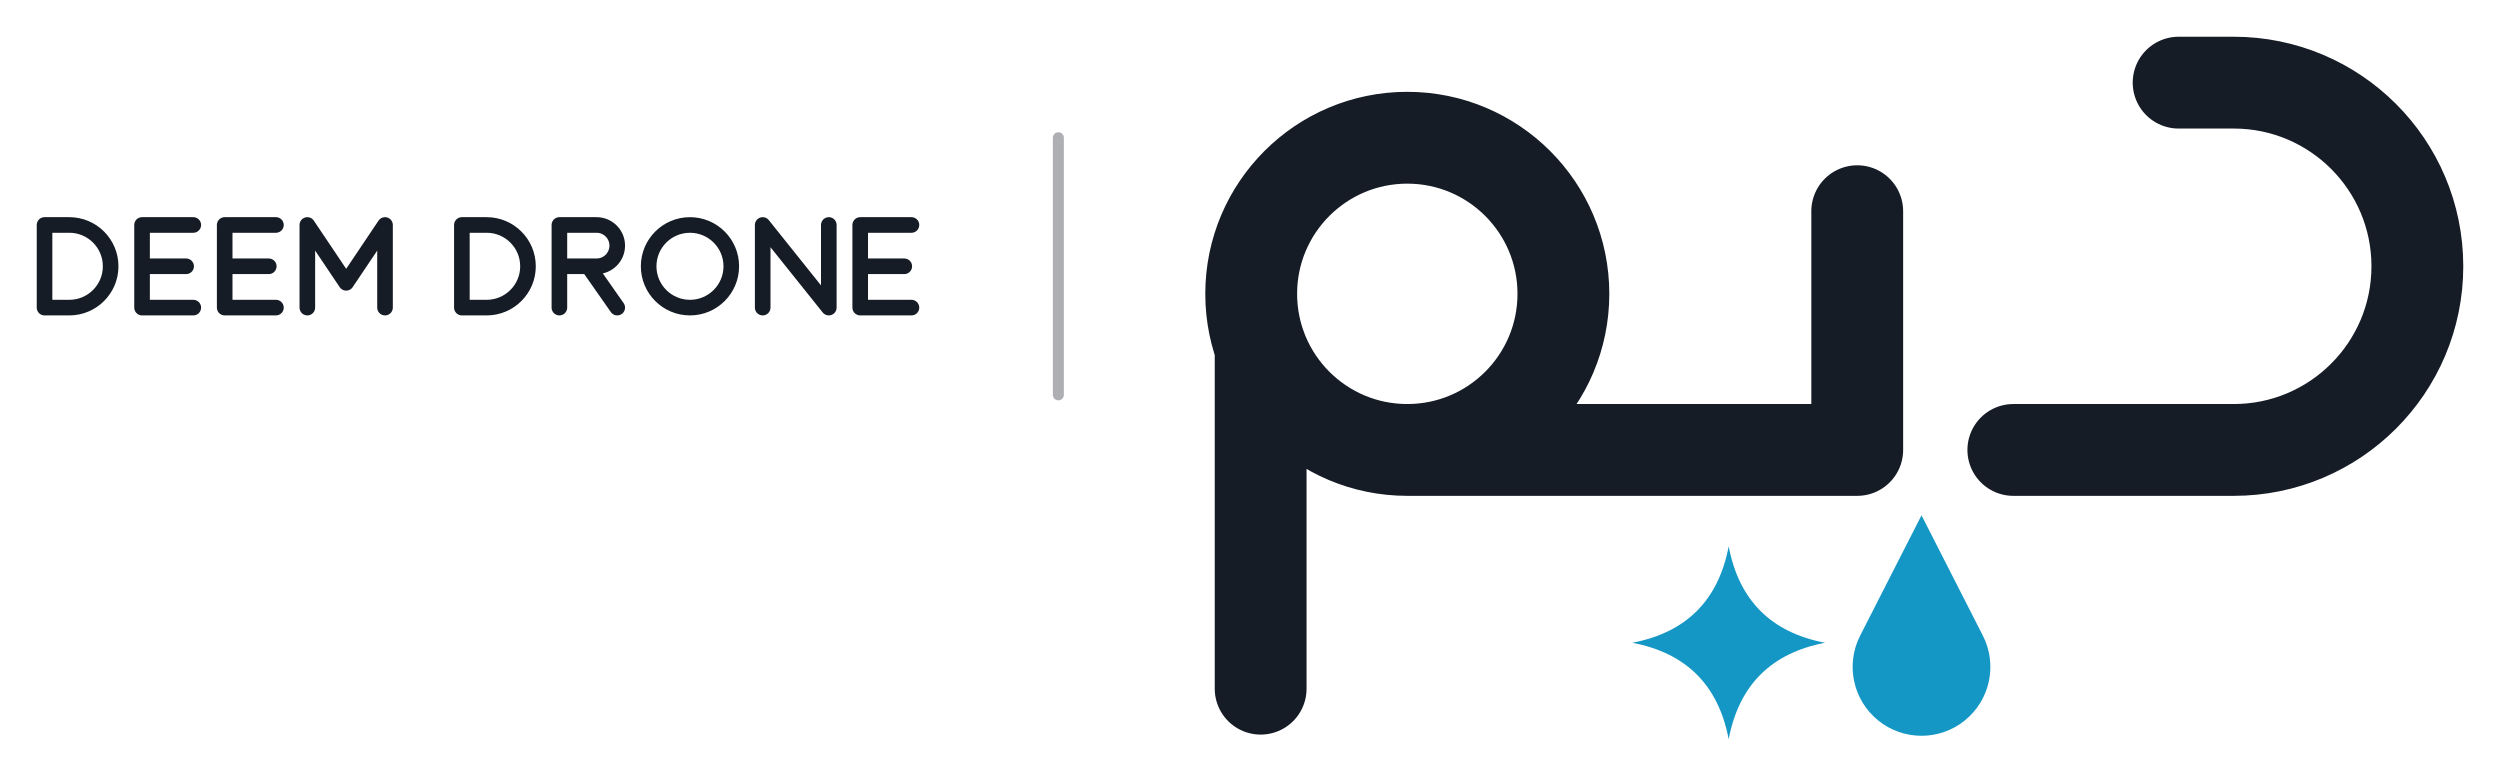
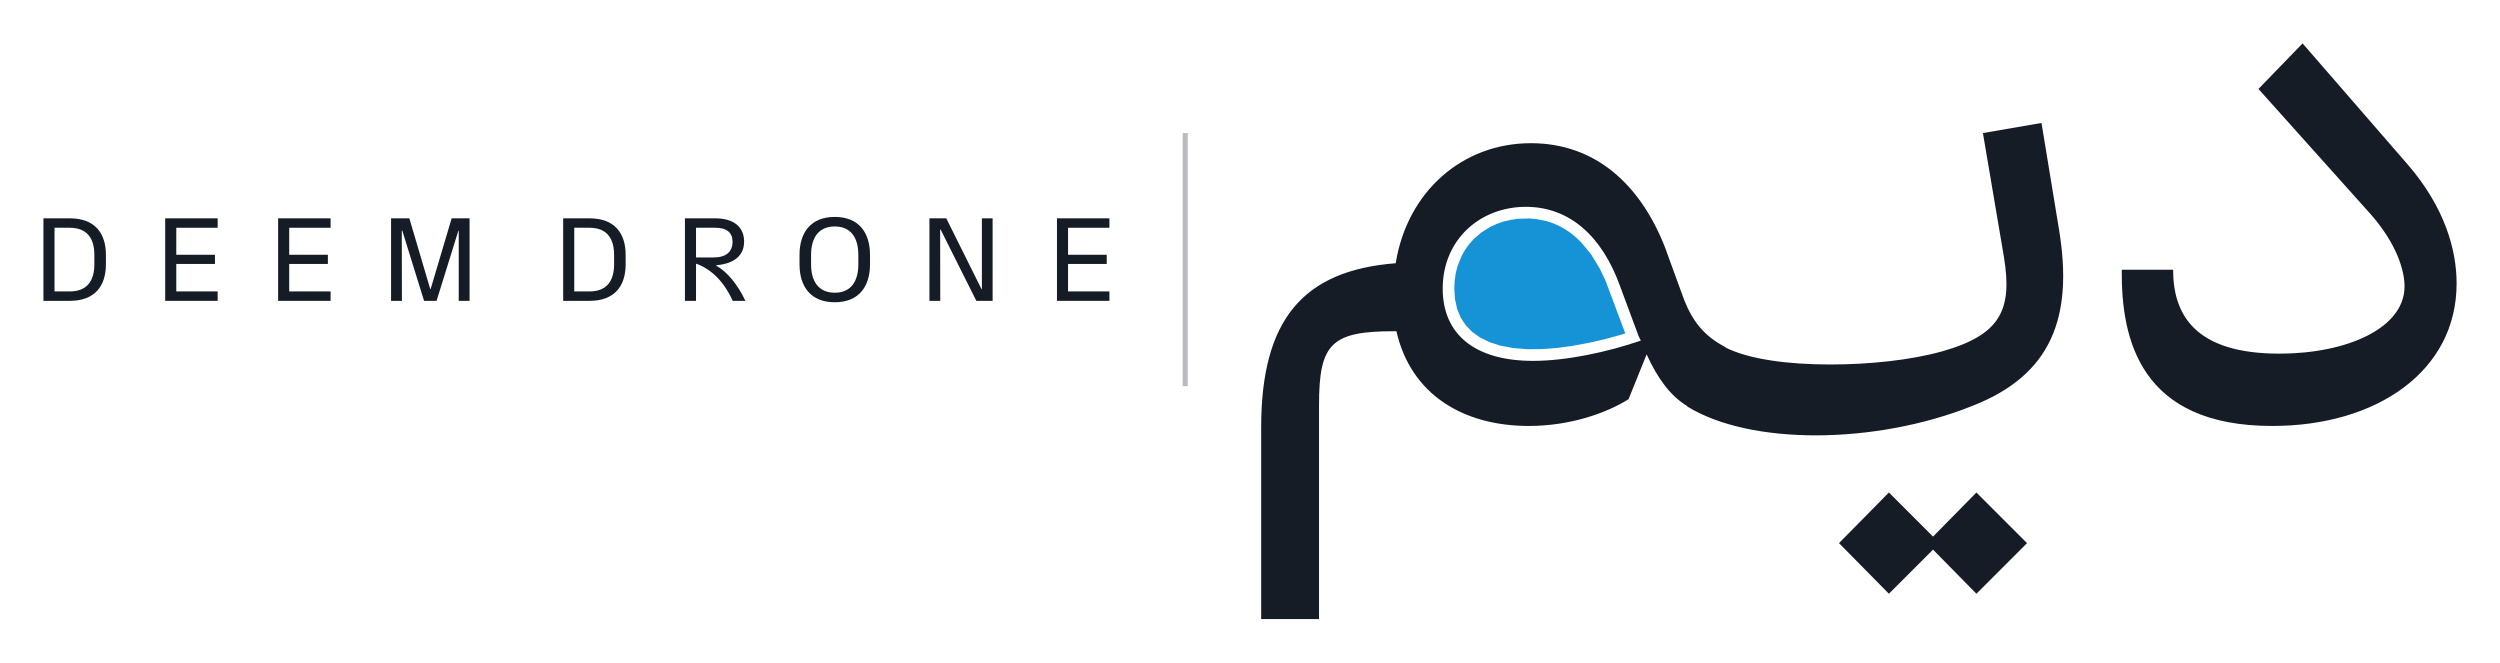
- <svg xmlns="http://www.w3.org/2000/svg" viewBox="-153.26 -49 272.26 84.5" role="img" aria-label="ديم درون — DEEM DRONE">
-   <path d="M0 0A17 17 0 1 1 0 -34A17 17 0 1 1 0 0ZM-15.97 -11.19V26M0 0H49V-26M84 -40H90A20 20 0 0 1 90 0H66" fill="none" stroke="#161c26" stroke-width="10" stroke-linecap="round" stroke-linejoin="round" />
-   <path d="M56 7.12L62.68 20.22A7.5 7.5 0 1 1 49.32 20.22Z" fill="#1497c4" />
-   <path d="M35 10.5Q36.68 19.32 45.5 21Q36.68 22.68 35 31.5Q33.32 22.68 24.5 21Q33.32 19.32 35 10.5Z" fill="#1497c4" />
-   <path d="M-38 -34V-6" stroke="#161c26" stroke-opacity=".35" stroke-width="1.2" stroke-linecap="round" />
-   <path transform="translate(-148.41 -15.5)" d="M0 0V-9H2.7A4.5 4.5 0 0 1 2.7 0ZM16.2 -9H10.62V0H16.2M10.62 -4.5H15.42M25.2 -9H19.62V0H25.2M19.62 -4.5H24.42M28.62 0V-9L32.85 -2.7L37.08 -9V0M45.45 0V-9H48.15A4.5 4.5 0 0 1 48.15 0ZM56.07 0V-9H60.12A2.25 2.25 0 0 1 60.12 -4.5H56.07M59.22 -4.5L62.37 0M70.29 0A4.5 4.5 0 1 1 70.29 -9A4.5 4.5 0 1 1 70.29 0ZM78.21 0V-9L85.41 0V-9M94.41 -9H88.83V0H94.41M88.83 -4.5H93.63" fill="none" stroke="#161c26" stroke-width="1.7" stroke-linecap="round" stroke-linejoin="round" />
+ <svg xmlns="http://www.w3.org/2000/svg" viewBox="-1715.9 -589 3456.9 916" role="img" aria-label="ديم درون — DEEM DRONE">
+   <path d="M618 -27H670V-109C641 -124 625 -144 613 -174L586 -248C552 -334 490 -391 401 -391C306 -391 230 -324 214 -225C85 -215 28 -146 28 2V267H108V-29C108 -114 125 -131 212 -131H215C235 -43 308 0 398 0C454 0 504 -17 536 -37L561 -99C576 -66 594 -41 618 -27ZM279 -190C279 -257 330 -303 394 -303C454 -303 499 -263 524 -194L550 -124C551 -122 552 -120 553 -118C506 -102 450 -90 404 -90C323 -90 279 -127 279 -190ZM617 -109V-27C661 0 725 13 795 13C867 13 945 -1 1012 -28C1119 -70 1152 -148 1131 -273L1107 -419L1026 -405L1055 -234C1067 -161 1051 -126 969 -103C926 -91 869 -85 815 -85C757 -85 702 -92 669 -109ZM1468 -529 1407 -466 1562 -293C1599 -251 1609 -214 1609 -193C1609 -135 1529 -100 1436 -100C1319 -100 1289 -154 1289 -216H1218C1217 -119 1244 0 1426 0C1571 0 1681 -76 1681 -197C1681 -243 1665 -302 1613 -362Z" fill="#161c26" />
+   <path d="M295 -190L296.1 -174.8L299.1 -161.3L304.1 -149.5L310.9 -139.2L319.6 -130.2L330.3 -122.5L343.4 -116L358.8 -111L376.6 -107.7L396.8 -106.1L416.9 -106.3L434.9 -107.7L458.3 -110.7L482.3 -115.2L506.3 -120.8L531.5 -127.9L504.2 -200.8L496.2 -217.6L484.2 -237.3L470.8 -253.6L463.6 -260.6L456.1 -266.7L448.3 -272L440.1 -276.5L431.6 -280.3L422.8 -283.2L408.9 -286L399.1 -286.9L383.3 -286.5L373 -285L363.1 -282.7L353.7 -279.4L344.8 -275.3L332.6 -267.7L321.9 -258.4L315.6 -251.4L310 -243.6L305.3 -235.3L299.7 -221.5L297.1 -211.6L295.6 -201.1Z" fill="#1593d6" />
+   <path d="M896 232 957 171 1017 232 1087 162 1017 92 957 153 896 92 827 162Z" fill="#161c26" />
+   <path d="M-77 -405V-55" stroke="#161c26" stroke-opacity=".3" stroke-width="7" />
+   <g transform="translate(-1671 -173) scale(0.163)" fill="#161c26">
+     <path transform="translate(0 0)" d="M317 0C530 0 623 -127 623 -310V-390C623 -573 530 -700 317 -700H93V0ZM187 -620H317C461 -620 525 -532 525 -390V-310C525 -168 461 -80 317 -80H187Z" />
+     <path transform="translate(1033 0)" d="M538 0V-80H187V-313H515V-391H187V-620H538V-700H93V0Z" />
+     <path transform="translate(1991 0)" d="M538 0V-80H187V-313H515V-391H187V-620H538V-700H93V0Z" />
+     <path transform="translate(2949 0)" d="M185 0 184 -596H188L373 0H479L664 -595H667V0H759V-700H607L429 -101H425L248 -700H93V0Z" />
+     <path transform="translate(4409 0)" d="M317 0C530 0 623 -127 623 -310V-390C623 -573 530 -700 317 -700H93V0ZM187 -620H317C461 -620 525 -532 525 -390V-310C525 -168 461 -80 317 -80H187Z" />
+     <path transform="translate(5442 0)" d="M187 0V-314H192C316 -268 424 -165 498 0H606C539 -142 447 -250 359 -298V-302C471 -311 595 -358 595 -503C595 -627 506 -700 351 -700H93V0ZM187 -620H350C448 -620 497 -579 497 -501C497 -416 441 -368 336 -368H187Z" />
+     <path transform="translate(6456 0)" d="M350 12C553 12 649 -120 649 -310V-390C649 -580 553 -712 350 -712C147 -712 51 -580 51 -390V-310C51 -120 147 12 350 12ZM350 -69C210 -69 149 -169 149 -310V-390C149 -531 210 -631 350 -631C490 -631 550 -531 550 -390V-310C550 -169 490 -69 350 -69Z" />
+     <path transform="translate(7516 0)" d="M185 0 184 -605H188L491 0H629V-700H538V-99H535L236 -700H93V0Z" />
+     <path transform="translate(8598 0)" d="M538 0V-80H187V-313H515V-391H187V-620H538V-700H93V0Z" />
+   </g>
</svg>
